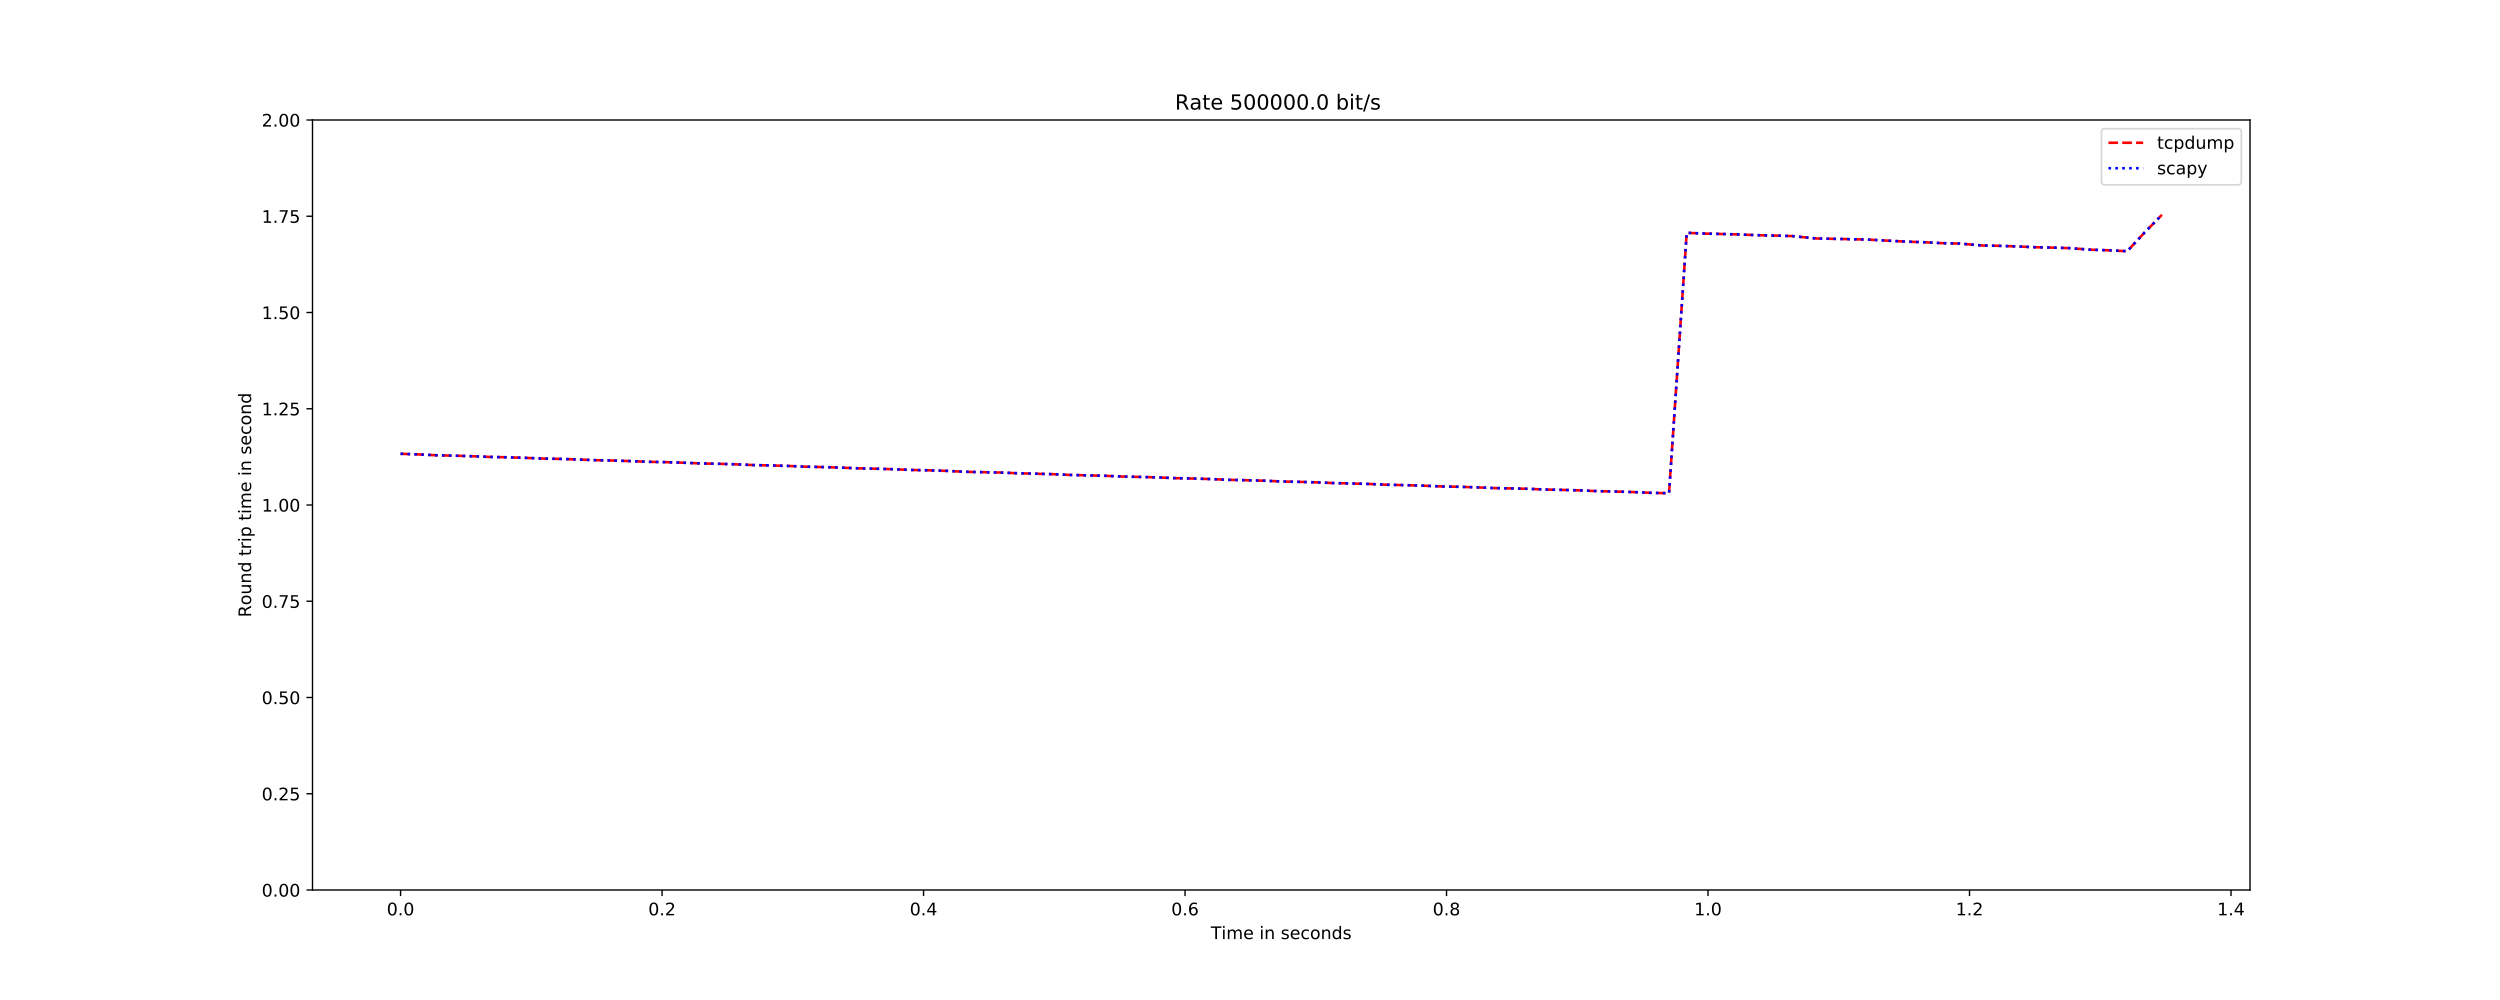
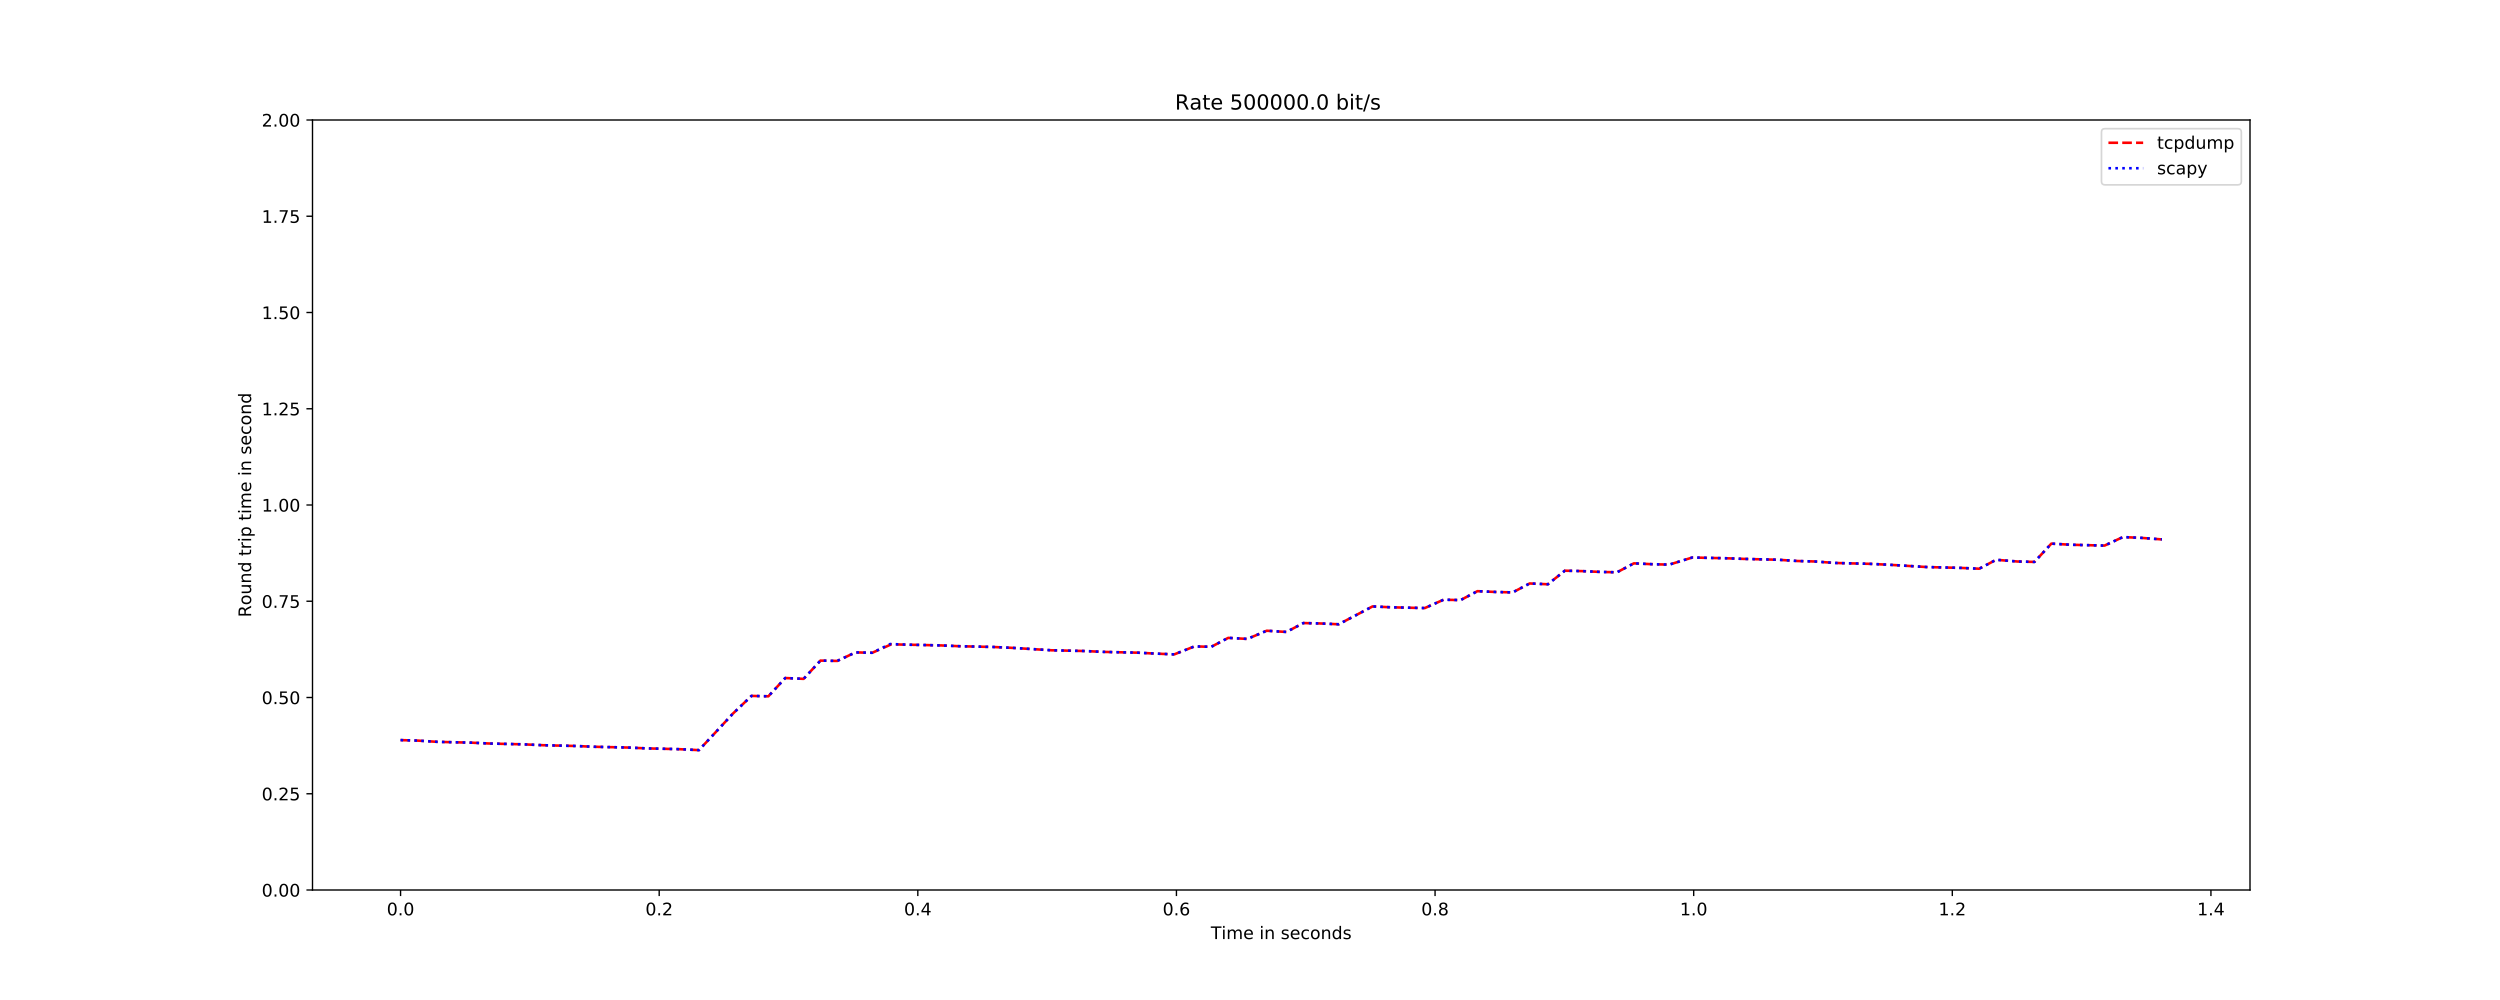
<svg xmlns="http://www.w3.org/2000/svg" xmlns:xlink="http://www.w3.org/1999/xlink" height="576pt" version="1.1" viewBox="0 0 1440 576" width="1440pt">
  <defs>
    <style type="text/css">
*{stroke-linecap:butt;stroke-linejoin:round;}
  </style>
  </defs>
  <g id="figure_1">
    <g id="patch_1">
      <path d="M 0 576  L 1440 576  L 1440 0  L 0 0  z " style="fill:#ffffff;" />
    </g>
    <g id="axes_1">
      <g id="patch_2">
        <path d="M 180 512.64  L 1296 512.64  L 1296 69.12  L 180 69.12  z " style="fill:#ffffff;" />
      </g>
      <g id="matplotlib.axis_1">
        <g id="xtick_1">
          <g id="line2d_1">
            <defs>
-               <path d="M 0 0  L 0 3.5  " id="meff47a16f8" style="stroke:#000000;stroke-width:0.8;" />
-             </defs>
-             <g>
-               <use style="stroke:#000000;stroke-width:0.8;" x="230.727" xlink:href="#meff47a16f8" y="512.64" />
+               <path d="M 0 0  L 0 3.5  " id="mefa758f716" style="stroke:#000000;stroke-width:0.8;" />
+             </defs>
+             <g>
+               <use style="stroke:#000000;stroke-width:0.8;" x="230.727" xlink:href="#mefa758f716" y="512.64" />
            </g>
          </g>
          <g id="text_1">
            <defs>
              <path d="M 31.781 66.406  Q 24.172 66.406 20.328 58.906  Q 16.5 51.422 16.5 36.375  Q 16.5 21.391 20.328 13.891  Q 24.172 6.391 31.781 6.391  Q 39.453 6.391 43.281 13.891  Q 47.125 21.391 47.125 36.375  Q 47.125 51.422 43.281 58.906  Q 39.453 66.406 31.781 66.406  z M 31.781 74.219  Q 44.047 74.219 50.516 64.516  Q 56.984 54.828 56.984 36.375  Q 56.984 17.969 50.516 8.266  Q 44.047 -1.422 31.781 -1.422  Q 19.531 -1.422 13.062 8.266  Q 6.594 17.969 6.594 36.375  Q 6.594 54.828 13.062 64.516  Q 19.531 74.219 31.781 74.219  z " id="DejaVuSans-30" />
              <path d="M 10.688 12.406  L 21 12.406  L 21 0  L 10.688 0  z " id="DejaVuSans-2e" />
            </defs>
            <g transform="translate(222.7757 527.2384)scale(0.1 -0.1)">
              <use xlink:href="#DejaVuSans-30" />
              <use x="63.623" xlink:href="#DejaVuSans-2e" />
              <use x="95.41" xlink:href="#DejaVuSans-30" />
            </g>
          </g>
        </g>
        <g id="xtick_2">
          <g id="line2d_2">
            <g>
-               <use style="stroke:#000000;stroke-width:0.8;" x="381.346" xlink:href="#meff47a16f8" y="512.64" />
+               <use style="stroke:#000000;stroke-width:0.8;" x="379.694" xlink:href="#mefa758f716" y="512.64" />
            </g>
          </g>
          <g id="text_2">
            <defs>
              <path d="M 19.188 8.297  L 53.609 8.297  L 53.609 0  L 7.328 0  L 7.328 8.297  Q 12.938 14.109 22.625 23.891  Q 32.328 33.688 34.812 36.531  Q 39.547 41.844 41.422 45.531  Q 43.312 49.219 43.312 52.781  Q 43.312 58.594 39.234 62.25  Q 35.156 65.922 28.609 65.922  Q 23.969 65.922 18.812 64.312  Q 13.672 62.703 7.812 59.422  L 7.812 69.391  Q 13.766 71.781 18.938 73  Q 24.125 74.219 28.422 74.219  Q 39.75 74.219 46.484 68.547  Q 53.219 62.891 53.219 53.422  Q 53.219 48.922 51.531 44.891  Q 49.859 40.875 45.406 35.406  Q 44.188 33.984 37.641 27.219  Q 31.109 20.453 19.188 8.297  z " id="DejaVuSans-32" />
            </defs>
-             <g transform="translate(373.3941 527.2384)scale(0.1 -0.1)">
+             <g transform="translate(371.7429 527.2384)scale(0.1 -0.1)">
              <use xlink:href="#DejaVuSans-30" />
              <use x="63.623" xlink:href="#DejaVuSans-2e" />
              <use x="95.41" xlink:href="#DejaVuSans-32" />
            </g>
          </g>
        </g>
        <g id="xtick_3">
          <g id="line2d_3">
            <g>
-               <use style="stroke:#000000;stroke-width:0.8;" x="531.964" xlink:href="#meff47a16f8" y="512.64" />
+               <use style="stroke:#000000;stroke-width:0.8;" x="528.662" xlink:href="#mefa758f716" y="512.64" />
            </g>
          </g>
          <g id="text_3">
            <defs>
              <path d="M 37.797 64.312  L 12.891 25.391  L 37.797 25.391  z M 35.203 72.906  L 47.609 72.906  L 47.609 25.391  L 58.016 25.391  L 58.016 17.188  L 47.609 17.188  L 47.609 0  L 37.797 0  L 37.797 17.188  L 4.891 17.188  L 4.891 26.703  z " id="DejaVuSans-34" />
            </defs>
-             <g transform="translate(524.0126 527.2384)scale(0.1 -0.1)">
+             <g transform="translate(520.7101 527.2384)scale(0.1 -0.1)">
              <use xlink:href="#DejaVuSans-30" />
              <use x="63.623" xlink:href="#DejaVuSans-2e" />
              <use x="95.41" xlink:href="#DejaVuSans-34" />
            </g>
          </g>
        </g>
        <g id="xtick_4">
          <g id="line2d_4">
            <g>
-               <use style="stroke:#000000;stroke-width:0.8;" x="682.583" xlink:href="#meff47a16f8" y="512.64" />
+               <use style="stroke:#000000;stroke-width:0.8;" x="677.629" xlink:href="#mefa758f716" y="512.64" />
            </g>
          </g>
          <g id="text_4">
            <defs>
              <path d="M 33.016 40.375  Q 26.375 40.375 22.484 35.828  Q 18.609 31.297 18.609 23.391  Q 18.609 15.531 22.484 10.953  Q 26.375 6.391 33.016 6.391  Q 39.656 6.391 43.531 10.953  Q 47.406 15.531 47.406 23.391  Q 47.406 31.297 43.531 35.828  Q 39.656 40.375 33.016 40.375  z M 52.594 71.297  L 52.594 62.312  Q 48.875 64.062 45.094 64.984  Q 41.312 65.922 37.594 65.922  Q 27.828 65.922 22.672 59.328  Q 17.531 52.734 16.797 39.406  Q 19.672 43.656 24.016 45.922  Q 28.375 48.188 33.594 48.188  Q 44.578 48.188 50.953 41.516  Q 57.328 34.859 57.328 23.391  Q 57.328 12.156 50.688 5.359  Q 44.047 -1.422 33.016 -1.422  Q 20.359 -1.422 13.672 8.266  Q 6.984 17.969 6.984 36.375  Q 6.984 53.656 15.188 63.938  Q 23.391 74.219 37.203 74.219  Q 40.922 74.219 44.703 73.484  Q 48.484 72.75 52.594 71.297  z " id="DejaVuSans-36" />
            </defs>
-             <g transform="translate(674.631 527.2384)scale(0.1 -0.1)">
+             <g transform="translate(669.6772 527.2384)scale(0.1 -0.1)">
              <use xlink:href="#DejaVuSans-30" />
              <use x="63.623" xlink:href="#DejaVuSans-2e" />
              <use x="95.41" xlink:href="#DejaVuSans-36" />
            </g>
          </g>
        </g>
        <g id="xtick_5">
          <g id="line2d_5">
            <g>
-               <use style="stroke:#000000;stroke-width:0.8;" x="833.201" xlink:href="#meff47a16f8" y="512.64" />
+               <use style="stroke:#000000;stroke-width:0.8;" x="826.596" xlink:href="#mefa758f716" y="512.64" />
            </g>
          </g>
          <g id="text_5">
            <defs>
              <path d="M 31.781 34.625  Q 24.75 34.625 20.719 30.859  Q 16.703 27.094 16.703 20.516  Q 16.703 13.922 20.719 10.156  Q 24.75 6.391 31.781 6.391  Q 38.812 6.391 42.859 10.172  Q 46.922 13.969 46.922 20.516  Q 46.922 27.094 42.891 30.859  Q 38.875 34.625 31.781 34.625  z M 21.922 38.812  Q 15.578 40.375 12.031 44.719  Q 8.5 49.078 8.5 55.328  Q 8.5 64.062 14.719 69.141  Q 20.953 74.219 31.781 74.219  Q 42.672 74.219 48.875 69.141  Q 55.078 64.062 55.078 55.328  Q 55.078 49.078 51.531 44.719  Q 48 40.375 41.703 38.812  Q 48.828 37.156 52.797 32.312  Q 56.781 27.484 56.781 20.516  Q 56.781 9.906 50.312 4.234  Q 43.844 -1.422 31.781 -1.422  Q 19.734 -1.422 13.25 4.234  Q 6.781 9.906 6.781 20.516  Q 6.781 27.484 10.781 32.312  Q 14.797 37.156 21.922 38.812  z M 18.312 54.391  Q 18.312 48.734 21.844 45.562  Q 25.391 42.391 31.781 42.391  Q 38.141 42.391 41.719 45.562  Q 45.312 48.734 45.312 54.391  Q 45.312 60.062 41.719 63.234  Q 38.141 66.406 31.781 66.406  Q 25.391 66.406 21.844 63.234  Q 18.312 60.062 18.312 54.391  z " id="DejaVuSans-38" />
            </defs>
-             <g transform="translate(825.2495 527.2384)scale(0.1 -0.1)">
+             <g transform="translate(818.6444 527.2384)scale(0.1 -0.1)">
              <use xlink:href="#DejaVuSans-30" />
              <use x="63.623" xlink:href="#DejaVuSans-2e" />
              <use x="95.41" xlink:href="#DejaVuSans-38" />
            </g>
          </g>
        </g>
        <g id="xtick_6">
          <g id="line2d_6">
            <g>
-               <use style="stroke:#000000;stroke-width:0.8;" x="983.819" xlink:href="#meff47a16f8" y="512.64" />
+               <use style="stroke:#000000;stroke-width:0.8;" x="975.563" xlink:href="#mefa758f716" y="512.64" />
            </g>
          </g>
          <g id="text_6">
            <defs>
              <path d="M 12.406 8.297  L 28.516 8.297  L 28.516 63.922  L 10.984 60.406  L 10.984 69.391  L 28.422 72.906  L 38.281 72.906  L 38.281 8.297  L 54.391 8.297  L 54.391 0  L 12.406 0  z " id="DejaVuSans-31" />
            </defs>
-             <g transform="translate(975.8679 527.2384)scale(0.1 -0.1)">
+             <g transform="translate(967.6116 527.2384)scale(0.1 -0.1)">
              <use xlink:href="#DejaVuSans-31" />
              <use x="63.623" xlink:href="#DejaVuSans-2e" />
              <use x="95.41" xlink:href="#DejaVuSans-30" />
            </g>
          </g>
        </g>
        <g id="xtick_7">
          <g id="line2d_7">
            <g>
-               <use style="stroke:#000000;stroke-width:0.8;" x="1134.438" xlink:href="#meff47a16f8" y="512.64" />
+               <use style="stroke:#000000;stroke-width:0.8;" x="1124.53" xlink:href="#mefa758f716" y="512.64" />
            </g>
          </g>
          <g id="text_7">
-             <g transform="translate(1126.486 527.2384)scale(0.1 -0.1)">
+             <g transform="translate(1116.579 527.2384)scale(0.1 -0.1)">
              <use xlink:href="#DejaVuSans-31" />
              <use x="63.623" xlink:href="#DejaVuSans-2e" />
              <use x="95.41" xlink:href="#DejaVuSans-32" />
            </g>
          </g>
        </g>
        <g id="xtick_8">
          <g id="line2d_8">
            <g>
-               <use style="stroke:#000000;stroke-width:0.8;" x="1285.056" xlink:href="#meff47a16f8" y="512.64" />
+               <use style="stroke:#000000;stroke-width:0.8;" x="1273.497" xlink:href="#mefa758f716" y="512.64" />
            </g>
          </g>
          <g id="text_8">
-             <g transform="translate(1277.105 527.2384)scale(0.1 -0.1)">
+             <g transform="translate(1265.546 527.2384)scale(0.1 -0.1)">
              <use xlink:href="#DejaVuSans-31" />
              <use x="63.623" xlink:href="#DejaVuSans-2e" />
              <use x="95.41" xlink:href="#DejaVuSans-34" />
            </g>
          </g>
        </g>
        <g id="text_9">
          <defs>
            <path d="M -0.297 72.906  L 61.375 72.906  L 61.375 64.594  L 35.5 64.594  L 35.5 0  L 25.594 0  L 25.594 64.594  L -0.297 64.594  z " id="DejaVuSans-54" />
            <path d="M 9.422 54.688  L 18.406 54.688  L 18.406 0  L 9.422 0  z M 9.422 75.984  L 18.406 75.984  L 18.406 64.594  L 9.422 64.594  z " id="DejaVuSans-69" />
            <path d="M 52 44.188  Q 55.375 50.25 60.062 53.125  Q 64.75 56 71.094 56  Q 79.641 56 84.281 50.016  Q 88.922 44.047 88.922 33.016  L 88.922 0  L 79.891 0  L 79.891 32.719  Q 79.891 40.578 77.094 44.375  Q 74.312 48.188 68.609 48.188  Q 61.625 48.188 57.562 43.547  Q 53.516 38.922 53.516 30.906  L 53.516 0  L 44.484 0  L 44.484 32.719  Q 44.484 40.625 41.703 44.406  Q 38.922 48.188 33.109 48.188  Q 26.219 48.188 22.156 43.531  Q 18.109 38.875 18.109 30.906  L 18.109 0  L 9.078 0  L 9.078 54.688  L 18.109 54.688  L 18.109 46.188  Q 21.188 51.219 25.484 53.609  Q 29.781 56 35.688 56  Q 41.656 56 45.828 52.969  Q 50 49.953 52 44.188  z " id="DejaVuSans-6d" />
            <path d="M 56.203 29.594  L 56.203 25.203  L 14.891 25.203  Q 15.484 15.922 20.484 11.062  Q 25.484 6.203 34.422 6.203  Q 39.594 6.203 44.453 7.469  Q 49.312 8.734 54.109 11.281  L 54.109 2.781  Q 49.266 0.734 44.188 -0.344  Q 39.109 -1.422 33.891 -1.422  Q 20.797 -1.422 13.156 6.188  Q 5.516 13.812 5.516 26.812  Q 5.516 40.234 12.766 48.109  Q 20.016 56 32.328 56  Q 43.359 56 49.781 48.891  Q 56.203 41.797 56.203 29.594  z M 47.219 32.234  Q 47.125 39.594 43.094 43.984  Q 39.062 48.391 32.422 48.391  Q 24.906 48.391 20.391 44.141  Q 15.875 39.891 15.188 32.172  z " id="DejaVuSans-65" />
            <path id="DejaVuSans-20" />
            <path d="M 54.891 33.016  L 54.891 0  L 45.906 0  L 45.906 32.719  Q 45.906 40.484 42.875 44.328  Q 39.844 48.188 33.797 48.188  Q 26.516 48.188 22.312 43.547  Q 18.109 38.922 18.109 30.906  L 18.109 0  L 9.078 0  L 9.078 54.688  L 18.109 54.688  L 18.109 46.188  Q 21.344 51.125 25.703 53.562  Q 30.078 56 35.797 56  Q 45.219 56 50.047 50.172  Q 54.891 44.344 54.891 33.016  z " id="DejaVuSans-6e" />
            <path d="M 44.281 53.078  L 44.281 44.578  Q 40.484 46.531 36.375 47.5  Q 32.281 48.484 27.875 48.484  Q 21.188 48.484 17.844 46.438  Q 14.5 44.391 14.5 40.281  Q 14.5 37.156 16.891 35.375  Q 19.281 33.594 26.516 31.984  L 29.594 31.297  Q 39.156 29.25 43.188 25.516  Q 47.219 21.781 47.219 15.094  Q 47.219 7.469 41.188 3.016  Q 35.156 -1.422 24.609 -1.422  Q 20.219 -1.422 15.453 -0.562  Q 10.688 0.297 5.422 2  L 5.422 11.281  Q 10.406 8.688 15.234 7.391  Q 20.062 6.109 24.812 6.109  Q 31.156 6.109 34.562 8.281  Q 37.984 10.453 37.984 14.406  Q 37.984 18.062 35.516 20.016  Q 33.062 21.969 24.703 23.781  L 21.578 24.516  Q 13.234 26.266 9.516 29.906  Q 5.812 33.547 5.812 39.891  Q 5.812 47.609 11.281 51.797  Q 16.75 56 26.812 56  Q 31.781 56 36.172 55.266  Q 40.578 54.547 44.281 53.078  z " id="DejaVuSans-73" />
            <path d="M 48.781 52.594  L 48.781 44.188  Q 44.969 46.297 41.141 47.344  Q 37.312 48.391 33.406 48.391  Q 24.656 48.391 19.812 42.844  Q 14.984 37.312 14.984 27.297  Q 14.984 17.281 19.812 11.734  Q 24.656 6.203 33.406 6.203  Q 37.312 6.203 41.141 7.25  Q 44.969 8.297 48.781 10.406  L 48.781 2.094  Q 45.016 0.344 40.984 -0.531  Q 36.969 -1.422 32.422 -1.422  Q 20.062 -1.422 12.781 6.344  Q 5.516 14.109 5.516 27.297  Q 5.516 40.672 12.859 48.328  Q 20.219 56 33.016 56  Q 37.156 56 41.109 55.141  Q 45.062 54.297 48.781 52.594  z " id="DejaVuSans-63" />
            <path d="M 30.609 48.391  Q 23.391 48.391 19.188 42.75  Q 14.984 37.109 14.984 27.297  Q 14.984 17.484 19.156 11.844  Q 23.344 6.203 30.609 6.203  Q 37.797 6.203 41.984 11.859  Q 46.188 17.531 46.188 27.297  Q 46.188 37.016 41.984 42.703  Q 37.797 48.391 30.609 48.391  z M 30.609 56  Q 42.328 56 49.016 48.375  Q 55.719 40.766 55.719 27.297  Q 55.719 13.875 49.016 6.219  Q 42.328 -1.422 30.609 -1.422  Q 18.844 -1.422 12.172 6.219  Q 5.516 13.875 5.516 27.297  Q 5.516 40.766 12.172 48.375  Q 18.844 56 30.609 56  z " id="DejaVuSans-6f" />
            <path d="M 45.406 46.391  L 45.406 75.984  L 54.391 75.984  L 54.391 0  L 45.406 0  L 45.406 8.203  Q 42.578 3.328 38.25 0.953  Q 33.938 -1.422 27.875 -1.422  Q 17.969 -1.422 11.734 6.484  Q 5.516 14.406 5.516 27.297  Q 5.516 40.188 11.734 48.094  Q 17.969 56 27.875 56  Q 33.938 56 38.25 53.625  Q 42.578 51.266 45.406 46.391  z M 14.797 27.297  Q 14.797 17.391 18.875 11.75  Q 22.953 6.109 30.078 6.109  Q 37.203 6.109 41.297 11.75  Q 45.406 17.391 45.406 27.297  Q 45.406 37.203 41.297 42.844  Q 37.203 48.484 30.078 48.484  Q 22.953 48.484 18.875 42.844  Q 14.797 37.203 14.797 27.297  z " id="DejaVuSans-64" />
          </defs>
          <g transform="translate(697.4391 540.9166)scale(0.1 -0.1)">
            <use xlink:href="#DejaVuSans-54" />
            <use x="61.037" xlink:href="#DejaVuSans-69" />
            <use x="88.82" xlink:href="#DejaVuSans-6d" />
            <use x="186.232" xlink:href="#DejaVuSans-65" />
            <use x="247.756" xlink:href="#DejaVuSans-20" />
            <use x="279.543" xlink:href="#DejaVuSans-69" />
            <use x="307.326" xlink:href="#DejaVuSans-6e" />
            <use x="370.705" xlink:href="#DejaVuSans-20" />
            <use x="402.492" xlink:href="#DejaVuSans-73" />
            <use x="454.592" xlink:href="#DejaVuSans-65" />
            <use x="516.115" xlink:href="#DejaVuSans-63" />
            <use x="571.096" xlink:href="#DejaVuSans-6f" />
            <use x="632.277" xlink:href="#DejaVuSans-6e" />
            <use x="695.656" xlink:href="#DejaVuSans-64" />
            <use x="759.133" xlink:href="#DejaVuSans-73" />
          </g>
        </g>
      </g>
      <g id="matplotlib.axis_2">
        <g id="ytick_1">
          <g id="line2d_9">
            <defs>
-               <path d="M 0 0  L -3.5 0  " id="m35c6938519" style="stroke:#000000;stroke-width:0.8;" />
-             </defs>
-             <g>
-               <use style="stroke:#000000;stroke-width:0.8;" x="180" xlink:href="#m35c6938519" y="512.64" />
+               <path d="M 0 0  L -3.5 0  " id="m86e9b1d7c7" style="stroke:#000000;stroke-width:0.8;" />
+             </defs>
+             <g>
+               <use style="stroke:#000000;stroke-width:0.8;" x="180" xlink:href="#m86e9b1d7c7" y="512.64" />
            </g>
          </g>
          <g id="text_10">
            <g transform="translate(150.7344 516.4392)scale(0.1 -0.1)">
              <use xlink:href="#DejaVuSans-30" />
              <use x="63.623" xlink:href="#DejaVuSans-2e" />
              <use x="95.41" xlink:href="#DejaVuSans-30" />
              <use x="159.033" xlink:href="#DejaVuSans-30" />
            </g>
          </g>
        </g>
        <g id="ytick_2">
          <g id="line2d_10">
            <g>
-               <use style="stroke:#000000;stroke-width:0.8;" x="180" xlink:href="#m35c6938519" y="457.2" />
+               <use style="stroke:#000000;stroke-width:0.8;" x="180" xlink:href="#m86e9b1d7c7" y="457.2" />
            </g>
          </g>
          <g id="text_11">
            <defs>
              <path d="M 10.797 72.906  L 49.516 72.906  L 49.516 64.594  L 19.828 64.594  L 19.828 46.734  Q 21.969 47.469 24.109 47.828  Q 26.266 48.188 28.422 48.188  Q 40.625 48.188 47.75 41.5  Q 54.891 34.812 54.891 23.391  Q 54.891 11.625 47.562 5.094  Q 40.234 -1.422 26.906 -1.422  Q 22.312 -1.422 17.547 -0.641  Q 12.797 0.141 7.719 1.703  L 7.719 11.625  Q 12.109 9.234 16.797 8.062  Q 21.484 6.891 26.703 6.891  Q 35.156 6.891 40.078 11.328  Q 45.016 15.766 45.016 23.391  Q 45.016 31 40.078 35.438  Q 35.156 39.891 26.703 39.891  Q 22.75 39.891 18.812 39.016  Q 14.891 38.141 10.797 36.281  z " id="DejaVuSans-35" />
            </defs>
            <g transform="translate(150.7344 460.9992)scale(0.1 -0.1)">
              <use xlink:href="#DejaVuSans-30" />
              <use x="63.623" xlink:href="#DejaVuSans-2e" />
              <use x="95.41" xlink:href="#DejaVuSans-32" />
              <use x="159.033" xlink:href="#DejaVuSans-35" />
            </g>
          </g>
        </g>
        <g id="ytick_3">
          <g id="line2d_11">
            <g>
-               <use style="stroke:#000000;stroke-width:0.8;" x="180" xlink:href="#m35c6938519" y="401.76" />
+               <use style="stroke:#000000;stroke-width:0.8;" x="180" xlink:href="#m86e9b1d7c7" y="401.76" />
            </g>
          </g>
          <g id="text_12">
            <g transform="translate(150.7344 405.5592)scale(0.1 -0.1)">
              <use xlink:href="#DejaVuSans-30" />
              <use x="63.623" xlink:href="#DejaVuSans-2e" />
              <use x="95.41" xlink:href="#DejaVuSans-35" />
              <use x="159.033" xlink:href="#DejaVuSans-30" />
            </g>
          </g>
        </g>
        <g id="ytick_4">
          <g id="line2d_12">
            <g>
-               <use style="stroke:#000000;stroke-width:0.8;" x="180" xlink:href="#m35c6938519" y="346.32" />
+               <use style="stroke:#000000;stroke-width:0.8;" x="180" xlink:href="#m86e9b1d7c7" y="346.32" />
            </g>
          </g>
          <g id="text_13">
            <defs>
              <path d="M 8.203 72.906  L 55.078 72.906  L 55.078 68.703  L 28.609 0  L 18.312 0  L 43.219 64.594  L 8.203 64.594  z " id="DejaVuSans-37" />
            </defs>
            <g transform="translate(150.7344 350.1192)scale(0.1 -0.1)">
              <use xlink:href="#DejaVuSans-30" />
              <use x="63.623" xlink:href="#DejaVuSans-2e" />
              <use x="95.41" xlink:href="#DejaVuSans-37" />
              <use x="159.033" xlink:href="#DejaVuSans-35" />
            </g>
          </g>
        </g>
        <g id="ytick_5">
          <g id="line2d_13">
            <g>
-               <use style="stroke:#000000;stroke-width:0.8;" x="180" xlink:href="#m35c6938519" y="290.88" />
+               <use style="stroke:#000000;stroke-width:0.8;" x="180" xlink:href="#m86e9b1d7c7" y="290.88" />
            </g>
          </g>
          <g id="text_14">
            <g transform="translate(150.7344 294.6792)scale(0.1 -0.1)">
              <use xlink:href="#DejaVuSans-31" />
              <use x="63.623" xlink:href="#DejaVuSans-2e" />
              <use x="95.41" xlink:href="#DejaVuSans-30" />
              <use x="159.033" xlink:href="#DejaVuSans-30" />
            </g>
          </g>
        </g>
        <g id="ytick_6">
          <g id="line2d_14">
            <g>
-               <use style="stroke:#000000;stroke-width:0.8;" x="180" xlink:href="#m35c6938519" y="235.44" />
+               <use style="stroke:#000000;stroke-width:0.8;" x="180" xlink:href="#m86e9b1d7c7" y="235.44" />
            </g>
          </g>
          <g id="text_15">
            <g transform="translate(150.7344 239.2392)scale(0.1 -0.1)">
              <use xlink:href="#DejaVuSans-31" />
              <use x="63.623" xlink:href="#DejaVuSans-2e" />
              <use x="95.41" xlink:href="#DejaVuSans-32" />
              <use x="159.033" xlink:href="#DejaVuSans-35" />
            </g>
          </g>
        </g>
        <g id="ytick_7">
          <g id="line2d_15">
            <g>
-               <use style="stroke:#000000;stroke-width:0.8;" x="180" xlink:href="#m35c6938519" y="180" />
+               <use style="stroke:#000000;stroke-width:0.8;" x="180" xlink:href="#m86e9b1d7c7" y="180" />
            </g>
          </g>
          <g id="text_16">
            <g transform="translate(150.7344 183.7992)scale(0.1 -0.1)">
              <use xlink:href="#DejaVuSans-31" />
              <use x="63.623" xlink:href="#DejaVuSans-2e" />
              <use x="95.41" xlink:href="#DejaVuSans-35" />
              <use x="159.033" xlink:href="#DejaVuSans-30" />
            </g>
          </g>
        </g>
        <g id="ytick_8">
          <g id="line2d_16">
            <g>
-               <use style="stroke:#000000;stroke-width:0.8;" x="180" xlink:href="#m35c6938519" y="124.56" />
+               <use style="stroke:#000000;stroke-width:0.8;" x="180" xlink:href="#m86e9b1d7c7" y="124.56" />
            </g>
          </g>
          <g id="text_17">
            <g transform="translate(150.7344 128.3592)scale(0.1 -0.1)">
              <use xlink:href="#DejaVuSans-31" />
              <use x="63.623" xlink:href="#DejaVuSans-2e" />
              <use x="95.41" xlink:href="#DejaVuSans-37" />
              <use x="159.033" xlink:href="#DejaVuSans-35" />
            </g>
          </g>
        </g>
        <g id="ytick_9">
          <g id="line2d_17">
            <g>
-               <use style="stroke:#000000;stroke-width:0.8;" x="180" xlink:href="#m35c6938519" y="69.12" />
+               <use style="stroke:#000000;stroke-width:0.8;" x="180" xlink:href="#m86e9b1d7c7" y="69.12" />
            </g>
          </g>
          <g id="text_18">
            <g transform="translate(150.7344 72.91922)scale(0.1 -0.1)">
              <use xlink:href="#DejaVuSans-32" />
              <use x="63.623" xlink:href="#DejaVuSans-2e" />
              <use x="95.41" xlink:href="#DejaVuSans-30" />
              <use x="159.033" xlink:href="#DejaVuSans-30" />
            </g>
          </g>
        </g>
        <g id="text_19">
          <defs>
            <path d="M 44.391 34.188  Q 47.562 33.109 50.562 29.594  Q 53.562 26.078 56.594 19.922  L 66.609 0  L 56 0  L 46.688 18.703  Q 43.062 26.031 39.672 28.422  Q 36.281 30.812 30.422 30.812  L 19.672 30.812  L 19.672 0  L 9.812 0  L 9.812 72.906  L 32.078 72.906  Q 44.578 72.906 50.734 67.672  Q 56.891 62.453 56.891 51.906  Q 56.891 45.016 53.688 40.469  Q 50.484 35.938 44.391 34.188  z M 19.672 64.797  L 19.672 38.922  L 32.078 38.922  Q 39.203 38.922 42.844 42.219  Q 46.484 45.516 46.484 51.906  Q 46.484 58.297 42.844 61.547  Q 39.203 64.797 32.078 64.797  z " id="DejaVuSans-52" />
            <path d="M 8.5 21.578  L 8.5 54.688  L 17.484 54.688  L 17.484 21.922  Q 17.484 14.156 20.5 10.266  Q 23.531 6.391 29.594 6.391  Q 36.859 6.391 41.078 11.031  Q 45.312 15.672 45.312 23.688  L 45.312 54.688  L 54.297 54.688  L 54.297 0  L 45.312 0  L 45.312 8.406  Q 42.047 3.422 37.719 1  Q 33.406 -1.422 27.688 -1.422  Q 18.266 -1.422 13.375 4.438  Q 8.5 10.297 8.5 21.578  z M 31.109 56  z " id="DejaVuSans-75" />
            <path d="M 18.312 70.219  L 18.312 54.688  L 36.812 54.688  L 36.812 47.703  L 18.312 47.703  L 18.312 18.016  Q 18.312 11.328 20.141 9.422  Q 21.969 7.516 27.594 7.516  L 36.812 7.516  L 36.812 0  L 27.594 0  Q 17.188 0 13.234 3.875  Q 9.281 7.766 9.281 18.016  L 9.281 47.703  L 2.688 47.703  L 2.688 54.688  L 9.281 54.688  L 9.281 70.219  z " id="DejaVuSans-74" />
            <path d="M 41.109 46.297  Q 39.594 47.172 37.812 47.578  Q 36.031 48 33.891 48  Q 26.266 48 22.188 43.047  Q 18.109 38.094 18.109 28.812  L 18.109 0  L 9.078 0  L 9.078 54.688  L 18.109 54.688  L 18.109 46.188  Q 20.953 51.172 25.484 53.578  Q 30.031 56 36.531 56  Q 37.453 56 38.578 55.875  Q 39.703 55.766 41.062 55.516  z " id="DejaVuSans-72" />
            <path d="M 18.109 8.203  L 18.109 -20.797  L 9.078 -20.797  L 9.078 54.688  L 18.109 54.688  L 18.109 46.391  Q 20.953 51.266 25.266 53.625  Q 29.594 56 35.594 56  Q 45.562 56 51.781 48.094  Q 58.016 40.188 58.016 27.297  Q 58.016 14.406 51.781 6.484  Q 45.562 -1.422 35.594 -1.422  Q 29.594 -1.422 25.266 0.953  Q 20.953 3.328 18.109 8.203  z M 48.688 27.297  Q 48.688 37.203 44.609 42.844  Q 40.531 48.484 33.406 48.484  Q 26.266 48.484 22.188 42.844  Q 18.109 37.203 18.109 27.297  Q 18.109 17.391 22.188 11.75  Q 26.266 6.109 33.406 6.109  Q 40.531 6.109 44.609 11.75  Q 48.688 17.391 48.688 27.297  z " id="DejaVuSans-70" />
          </defs>
          <g transform="translate(144.6547 355.5441)rotate(-90)scale(0.1 -0.1)">
            <use xlink:href="#DejaVuSans-52" />
            <use x="69.42" xlink:href="#DejaVuSans-6f" />
            <use x="130.602" xlink:href="#DejaVuSans-75" />
            <use x="193.98" xlink:href="#DejaVuSans-6e" />
            <use x="257.359" xlink:href="#DejaVuSans-64" />
            <use x="320.836" xlink:href="#DejaVuSans-20" />
            <use x="352.623" xlink:href="#DejaVuSans-74" />
            <use x="391.832" xlink:href="#DejaVuSans-72" />
            <use x="432.945" xlink:href="#DejaVuSans-69" />
            <use x="460.729" xlink:href="#DejaVuSans-70" />
            <use x="524.205" xlink:href="#DejaVuSans-20" />
            <use x="555.992" xlink:href="#DejaVuSans-74" />
            <use x="595.201" xlink:href="#DejaVuSans-69" />
            <use x="622.984" xlink:href="#DejaVuSans-6d" />
            <use x="720.396" xlink:href="#DejaVuSans-65" />
            <use x="781.92" xlink:href="#DejaVuSans-20" />
            <use x="813.707" xlink:href="#DejaVuSans-69" />
            <use x="841.49" xlink:href="#DejaVuSans-6e" />
            <use x="904.869" xlink:href="#DejaVuSans-20" />
            <use x="936.656" xlink:href="#DejaVuSans-73" />
            <use x="988.756" xlink:href="#DejaVuSans-65" />
            <use x="1050.279" xlink:href="#DejaVuSans-63" />
            <use x="1105.26" xlink:href="#DejaVuSans-6f" />
            <use x="1166.441" xlink:href="#DejaVuSans-6e" />
            <use x="1229.82" xlink:href="#DejaVuSans-64" />
          </g>
        </g>
      </g>
      <g id="line2d_18">
-         <path clip-path="url(#p01ed075a2c)" d="M 230.727 261.389  L 241.006 261.737  L 251.817 262.259  L 261.58 262.465  L 271.717 262.78  L 282.192 263.189  L 291.942 263.391  L 302.086 263.705  L 312.601 264.13  L 322.351 264.324  L 332.504 264.647  L 342.997 265.067  L 352.746 265.265  L 362.882 265.579  L 373.383 265.997  L 383.125 266.196  L 393.277 266.513  L 403.811 266.944  L 413.565 267.143  L 423.663 267.447  L 434.238 267.887  L 444.007 268.093  L 454.071 268.384  L 464.707 268.845  L 474.468 269.047  L 484.569 269.349  L 495.12 269.785  L 504.881 269.989  L 514.979 270.288  L 525.494 270.715  L 535.245 270.913  L 545.429 271.241  L 556.303 271.77  L 566.063 271.97  L 575.824 272.176  L 586.339 272.597  L 596.225 272.84  L 606.291 273.13  L 616.919 273.587  L 626.734 273.808  L 636.709 274.07  L 647.266 274.51  L 657.06 274.722  L 667.095 275.004  L 677.65 275.443  L 687.409 275.641  L 697.52 275.95  L 708.113 276.396  L 717.92 276.612  L 727.913 276.883  L 738.538 277.334  L 748.33 277.553  L 758.388 277.842  L 768.966 278.285  L 778.727 278.486  L 788.768 278.768  L 799.391 279.23  L 809.176 279.438  L 819.21 279.721  L 829.837 280.18  L 839.611 280.383  L 849.677 280.677  L 860.255 281.12  L 870.019 281.323  L 880.101 281.547  L 890.672 281.984  L 900.442 282.194  L 910.489 282.478  L 921.106 282.935  L 930.868 283.136  L 941.045 283.457  L 951.571 283.889  L 961.352 284.097  L 971.543 134.101  L 982.102 134.541  L 991.972 134.776  L 1002.04 135.069  L 1012.484 135.472  L 1022.301 135.693  L 1032.421 135.999  L 1046.096 137.356  L 1055.893 137.568  L 1065.651 137.771  L 1075.425 137.977  L 1086.523 138.573  L 1097.619 139.168  L 1107.876 139.518  L 1118.824 140.066  L 1128.617 140.282  L 1141.416 141.378  L 1151.216 141.594  L 1161.504 141.949  L 1172.093 142.398  L 1181.917 142.618  L 1192.021 142.922  L 1204.146 143.819  L 1214.402 144.168  L 1225.292 144.702  L 1235.051 134.158  L 1245.261 123.749  " style="fill:none;stroke:#ff0000;stroke-dasharray:5.55,2.4;stroke-dashoffset:0;stroke-width:1.5;" />
+         <path clip-path="url(#pdd82d1b926)" d="M 230.727 426.3  L 240.582 426.586  L 251.937 427.304  L 261.706 427.539  L 271.487 427.778  L 282.116 428.272  L 291.906 428.514  L 301.639 428.741  L 312.239 429.225  L 322.042 429.472  L 331.763 429.693  L 342.247 430.144  L 352.007 430.362  L 361.691 430.585  L 372.303 431.067  L 382.012 431.293  L 391.849 431.549  L 402.588 432.076  L 412.385 421.574  L 422.12 411.064  L 432.839 400.842  L 442.579 401.07  L 452.294 390.547  L 462.866 391.022  L 472.582 380.5  L 482.226 380.7  L 492.778 375.787  L 502.418 375.994  L 513.384 371.14  L 523.047 371.345  L 532.717 371.547  L 542.461 371.782  L 552.927 372.228  L 562.627 372.443  L 572.386 372.676  L 582.99 373.163  L 594.272 373.85  L 605.626 374.558  L 615.338 374.778  L 625.058 375  L 635.671 375.489  L 645.425 375.721  L 655.137 375.938  L 665.953 376.487  L 676.374 376.919  L 687.998 372.335  L 697.716 372.559  L 707.458 367.414  L 718.476 368.023  L 729.635 363.302  L 740.984 364.007  L 750.776 358.878  L 760.554 359.12  L 771.082 359.582  L 780.861 354.45  L 790.591 349.302  L 801.224 349.795  L 810.989 350.034  L 820.698 350.243  L 831.522 345.43  L 841.286 345.666  L 851.005 340.514  L 861.53 340.979  L 871.334 341.226  L 881.07 336.08  L 891.58 336.539  L 901.36 328.72  L 911.129 328.959  L 921.648 329.419  L 931.388 329.648  L 941.105 324.496  L 951.698 324.98  L 961.5 325.226  L 974.757 321.129  L 984.441 321.341  L 994.127 321.553  L 1004.335 321.92  L 1014.141 322.167  L 1023.908 322.405  L 1035.355 323.141  L 1045.223 323.407  L 1057.091 324.268  L 1066.914 324.521  L 1076.709 324.766  L 1087.341 325.259  L 1098.579 325.934  L 1109.861 326.621  L 1119.648 326.862  L 1129.472 327.116  L 1140.015 327.582  L 1149.765 322.44  L 1162.038 323.425  L 1171.832 323.668  L 1181.569 313.138  L 1192.634 313.769  L 1202.428 314.017  L 1212.221 314.263  L 1222.77 309.355  L 1233.235 309.803  L 1245.259 310.702  " style="fill:none;stroke:#ff0000;stroke-dasharray:5.55,2.4;stroke-dashoffset:0;stroke-width:1.5;" />
      </g>
      <g id="line2d_19">
-         <path clip-path="url(#p01ed075a2c)" d="M 230.727 261.381  L 241.009 261.73  L 251.827 262.254  L 261.591 262.461  L 271.727 262.775  L 282.203 263.184  L 291.954 263.387  L 302.097 263.7  L 312.612 264.125  L 322.364 264.319  L 332.516 264.643  L 343.007 265.062  L 352.758 265.26  L 362.894 265.574  L 373.395 265.993  L 383.136 266.191  L 393.288 266.508  L 403.823 266.939  L 413.577 267.139  L 423.674 267.442  L 434.248 267.882  L 444.019 268.089  L 454.083 268.38  L 464.718 268.84  L 474.479 269.042  L 484.581 269.345  L 495.131 269.78  L 504.893 269.984  L 514.99 270.283  L 525.506 270.71  L 535.257 270.908  L 545.436 271.235  L 556.315 271.765  L 566.076 271.965  L 575.836 272.171  L 586.349 272.592  L 596.234 272.834  L 606.299 273.124  L 616.913 273.577  L 626.743 273.803  L 636.719 274.065  L 647.276 274.505  L 657.067 274.716  L 667.106 274.999  L 677.66 275.437  L 687.421 275.637  L 697.531 275.946  L 708.119 276.39  L 717.93 276.607  L 727.925 276.878  L 738.549 277.329  L 748.341 277.548  L 758.399 277.837  L 768.976 278.28  L 778.739 278.482  L 788.78 278.763  L 799.401 279.225  L 809.186 279.433  L 819.217 279.715  L 829.847 280.175  L 839.622 280.379  L 849.688 280.673  L 860.265 281.115  L 870.026 281.317  L 880.112 281.542  L 890.682 281.979  L 900.454 282.189  L 910.501 282.474  L 921.116 282.93  L 930.88 283.131  L 941.054 283.451  L 951.582 283.884  L 961.364 284.093  L 971.555 134.096  L 982.109 134.535  L 991.969 134.767  L 1002.052 135.064  L 1012.496 135.467  L 1022.313 135.688  L 1032.429 135.994  L 1046.103 137.35  L 1055.904 137.564  L 1065.662 137.766  L 1075.435 137.972  L 1086.532 138.568  L 1097.631 139.163  L 1107.82 139.493  L 1118.833 140.06  L 1128.629 140.278  L 1141.425 141.373  L 1151.227 141.589  L 1161.515 141.944  L 1172.105 142.393  L 1181.928 142.613  L 1192.031 142.917  L 1204.151 143.812  L 1214.412 144.163  L 1225.304 144.697  L 1235.062 134.153  L 1245.273 123.745  " style="fill:none;stroke:#0000ff;stroke-dasharray:1.5,2.475;stroke-dashoffset:0;stroke-width:1.5;" />
+         <path clip-path="url(#pdd82d1b926)" d="M 230.727 426.29  L 240.595 426.58  L 251.949 427.298  L 261.719 427.533  L 271.5 427.772  L 282.13 428.267  L 291.918 428.507  L 301.652 428.735  L 312.25 429.219  L 322.053 429.465  L 331.777 429.688  L 342.261 430.138  L 352.02 430.356  L 361.707 430.58  L 372.318 431.061  L 382.025 431.287  L 391.82 431.531  L 402.601 432.07  L 412.397 421.567  L 422.133 411.058  L 432.854 400.837  L 442.594 401.064  L 452.309 390.542  L 462.88 391.017  L 472.598 380.495  L 482.244 380.695  L 492.795 375.783  L 502.435 375.989  L 512.761 370.945  L 523.064 371.341  L 532.734 371.542  L 542.457 371.771  L 552.941 372.222  L 562.643 372.438  L 572.402 372.671  L 583.004 373.158  L 594.285 373.844  L 605.638 374.552  L 615.353 374.773  L 625.073 374.994  L 635.687 375.484  L 645.438 375.716  L 655.153 375.933  L 665.962 376.48  L 676.389 376.914  L 688.009 372.329  L 697.731 372.554  L 707.447 367.401  L 718.488 368.017  L 729.651 363.297  L 740.996 364.001  L 750.79 358.873  L 760.567 359.114  L 771.096 359.576  L 780.875 354.444  L 790.606 349.297  L 801.237 349.789  L 811.004 350.028  L 820.714 350.238  L 831.534 345.423  L 841.298 345.66  L 851.021 340.509  L 861.544 340.973  L 871.321 341.212  L 881.085 336.074  L 891.593 336.533  L 901.375 328.715  L 911.142 328.953  L 921.66 329.413  L 931.402 329.643  L 941.119 324.491  L 951.707 324.973  L 961.511 325.22  L 974.77 321.123  L 984.456 321.336  L 994.143 321.548  L 1004.348 321.914  L 1014.155 322.162  L 1023.921 322.399  L 1035.342 323.127  L 1045.235 323.401  L 1057.103 324.262  L 1066.926 324.515  L 1076.722 324.76  L 1087.353 325.253  L 1098.593 325.928  L 1109.868 326.613  L 1119.663 326.857  L 1129.484 327.11  L 1140.027 327.576  L 1149.779 322.434  L 1162.045 323.417  L 1171.845 323.662  L 1181.584 313.132  L 1192.643 313.762  L 1202.442 314.012  L 1212.236 314.257  L 1222.782 309.349  L 1233.243 309.796  L 1245.273 310.696  " style="fill:none;stroke:#0000ff;stroke-dasharray:1.5,2.475;stroke-dashoffset:0;stroke-width:1.5;" />
      </g>
      <g id="patch_3">
        <path d="M 180 512.64  L 180 69.12  " style="fill:none;stroke:#000000;stroke-linecap:square;stroke-linejoin:miter;stroke-width:0.8;" />
      </g>
      <g id="patch_4">
        <path d="M 1296 512.64  L 1296 69.12  " style="fill:none;stroke:#000000;stroke-linecap:square;stroke-linejoin:miter;stroke-width:0.8;" />
      </g>
      <g id="patch_5">
        <path d="M 180 512.64  L 1296 512.64  " style="fill:none;stroke:#000000;stroke-linecap:square;stroke-linejoin:miter;stroke-width:0.8;" />
      </g>
      <g id="patch_6">
        <path d="M 180 69.12  L 1296 69.12  " style="fill:none;stroke:#000000;stroke-linecap:square;stroke-linejoin:miter;stroke-width:0.8;" />
      </g>
      <g id="text_20">
        <defs>
          <path d="M 34.281 27.484  Q 23.391 27.484 19.188 25  Q 14.984 22.516 14.984 16.5  Q 14.984 11.719 18.141 8.906  Q 21.297 6.109 26.703 6.109  Q 34.188 6.109 38.703 11.406  Q 43.219 16.703 43.219 25.484  L 43.219 27.484  z M 52.203 31.203  L 52.203 0  L 43.219 0  L 43.219 8.297  Q 40.141 3.328 35.547 0.953  Q 30.953 -1.422 24.312 -1.422  Q 15.922 -1.422 10.953 3.297  Q 6 8.016 6 15.922  Q 6 25.141 12.172 29.828  Q 18.359 34.516 30.609 34.516  L 43.219 34.516  L 43.219 35.406  Q 43.219 41.609 39.141 45  Q 35.062 48.391 27.688 48.391  Q 23 48.391 18.547 47.266  Q 14.109 46.141 10.016 43.891  L 10.016 52.203  Q 14.938 54.109 19.578 55.047  Q 24.219 56 28.609 56  Q 40.484 56 46.344 49.844  Q 52.203 43.703 52.203 31.203  z " id="DejaVuSans-61" />
          <path d="M 48.688 27.297  Q 48.688 37.203 44.609 42.844  Q 40.531 48.484 33.406 48.484  Q 26.266 48.484 22.188 42.844  Q 18.109 37.203 18.109 27.297  Q 18.109 17.391 22.188 11.75  Q 26.266 6.109 33.406 6.109  Q 40.531 6.109 44.609 11.75  Q 48.688 17.391 48.688 27.297  z M 18.109 46.391  Q 20.953 51.266 25.266 53.625  Q 29.594 56 35.594 56  Q 45.562 56 51.781 48.094  Q 58.016 40.188 58.016 27.297  Q 58.016 14.406 51.781 6.484  Q 45.562 -1.422 35.594 -1.422  Q 29.594 -1.422 25.266 0.953  Q 20.953 3.328 18.109 8.203  L 18.109 0  L 9.078 0  L 9.078 75.984  L 18.109 75.984  z " id="DejaVuSans-62" />
          <path d="M 25.391 72.906  L 33.688 72.906  L 8.297 -9.281  L 0 -9.281  z " id="DejaVuSans-2f" />
        </defs>
        <g transform="translate(676.7869 63.12)scale(0.12 -0.12)">
          <use xlink:href="#DejaVuSans-52" />
          <use x="69.451" xlink:href="#DejaVuSans-61" />
          <use x="130.73" xlink:href="#DejaVuSans-74" />
          <use x="169.939" xlink:href="#DejaVuSans-65" />
          <use x="231.463" xlink:href="#DejaVuSans-20" />
          <use x="263.25" xlink:href="#DejaVuSans-35" />
          <use x="326.873" xlink:href="#DejaVuSans-30" />
          <use x="390.496" xlink:href="#DejaVuSans-30" />
          <use x="454.119" xlink:href="#DejaVuSans-30" />
          <use x="517.742" xlink:href="#DejaVuSans-30" />
          <use x="581.365" xlink:href="#DejaVuSans-30" />
          <use x="644.988" xlink:href="#DejaVuSans-2e" />
          <use x="676.775" xlink:href="#DejaVuSans-30" />
          <use x="740.398" xlink:href="#DejaVuSans-20" />
          <use x="772.186" xlink:href="#DejaVuSans-62" />
          <use x="835.662" xlink:href="#DejaVuSans-69" />
          <use x="863.445" xlink:href="#DejaVuSans-74" />
          <use x="902.654" xlink:href="#DejaVuSans-2f" />
          <use x="936.346" xlink:href="#DejaVuSans-73" />
          <use x="988.445" xlink:href="#DejaVuSans-20" />
        </g>
      </g>
      <g id="legend_1">
        <g id="patch_7">
          <path d="M 1212.458 106.476  L 1289 106.476  Q 1291 106.476 1291 104.476  L 1291 76.12  Q 1291 74.12 1289 74.12  L 1212.458 74.12  Q 1210.458 74.12 1210.458 76.12  L 1210.458 104.476  Q 1210.458 106.476 1212.458 106.476  z " style="fill:#ffffff;opacity:0.8;stroke:#cccccc;stroke-linejoin:miter;" />
        </g>
        <g id="line2d_20">
          <path d="M 1214.458 82.218  L 1234.458 82.218  " style="fill:none;stroke:#ff0000;stroke-dasharray:5.55,2.4;stroke-dashoffset:0;stroke-width:1.5;" />
        </g>
        <g id="line2d_21" />
        <g id="text_21">
          <g transform="translate(1242.458 85.71844)scale(0.1 -0.1)">
            <use xlink:href="#DejaVuSans-74" />
            <use x="39.209" xlink:href="#DejaVuSans-63" />
            <use x="94.189" xlink:href="#DejaVuSans-70" />
            <use x="157.666" xlink:href="#DejaVuSans-64" />
            <use x="221.143" xlink:href="#DejaVuSans-75" />
            <use x="284.521" xlink:href="#DejaVuSans-6d" />
            <use x="381.934" xlink:href="#DejaVuSans-70" />
          </g>
        </g>
        <g id="line2d_22">
          <path d="M 1214.458 96.897  L 1234.458 96.897  " style="fill:none;stroke:#0000ff;stroke-dasharray:1.5,2.475;stroke-dashoffset:0;stroke-width:1.5;" />
        </g>
        <g id="line2d_23" />
        <g id="text_22">
          <defs>
            <path d="M 32.172 -5.078  Q 28.375 -14.844 24.75 -17.812  Q 21.141 -20.797 15.094 -20.797  L 7.906 -20.797  L 7.906 -13.281  L 13.188 -13.281  Q 16.891 -13.281 18.938 -11.516  Q 21 -9.766 23.484 -3.219  L 25.094 0.875  L 2.984 54.688  L 12.5 54.688  L 29.594 11.922  L 46.688 54.688  L 56.203 54.688  z " id="DejaVuSans-79" />
          </defs>
          <g transform="translate(1242.458 100.3966)scale(0.1 -0.1)">
            <use xlink:href="#DejaVuSans-73" />
            <use x="52.1" xlink:href="#DejaVuSans-63" />
            <use x="107.08" xlink:href="#DejaVuSans-61" />
            <use x="168.359" xlink:href="#DejaVuSans-70" />
            <use x="231.836" xlink:href="#DejaVuSans-79" />
          </g>
        </g>
      </g>
    </g>
  </g>
  <defs>
-     <clipPath id="p01ed075a2c">
+     <clipPath id="pdd82d1b926">
      <rect height="443.52" width="1116" x="180" y="69.12" />
    </clipPath>
  </defs>
</svg>
